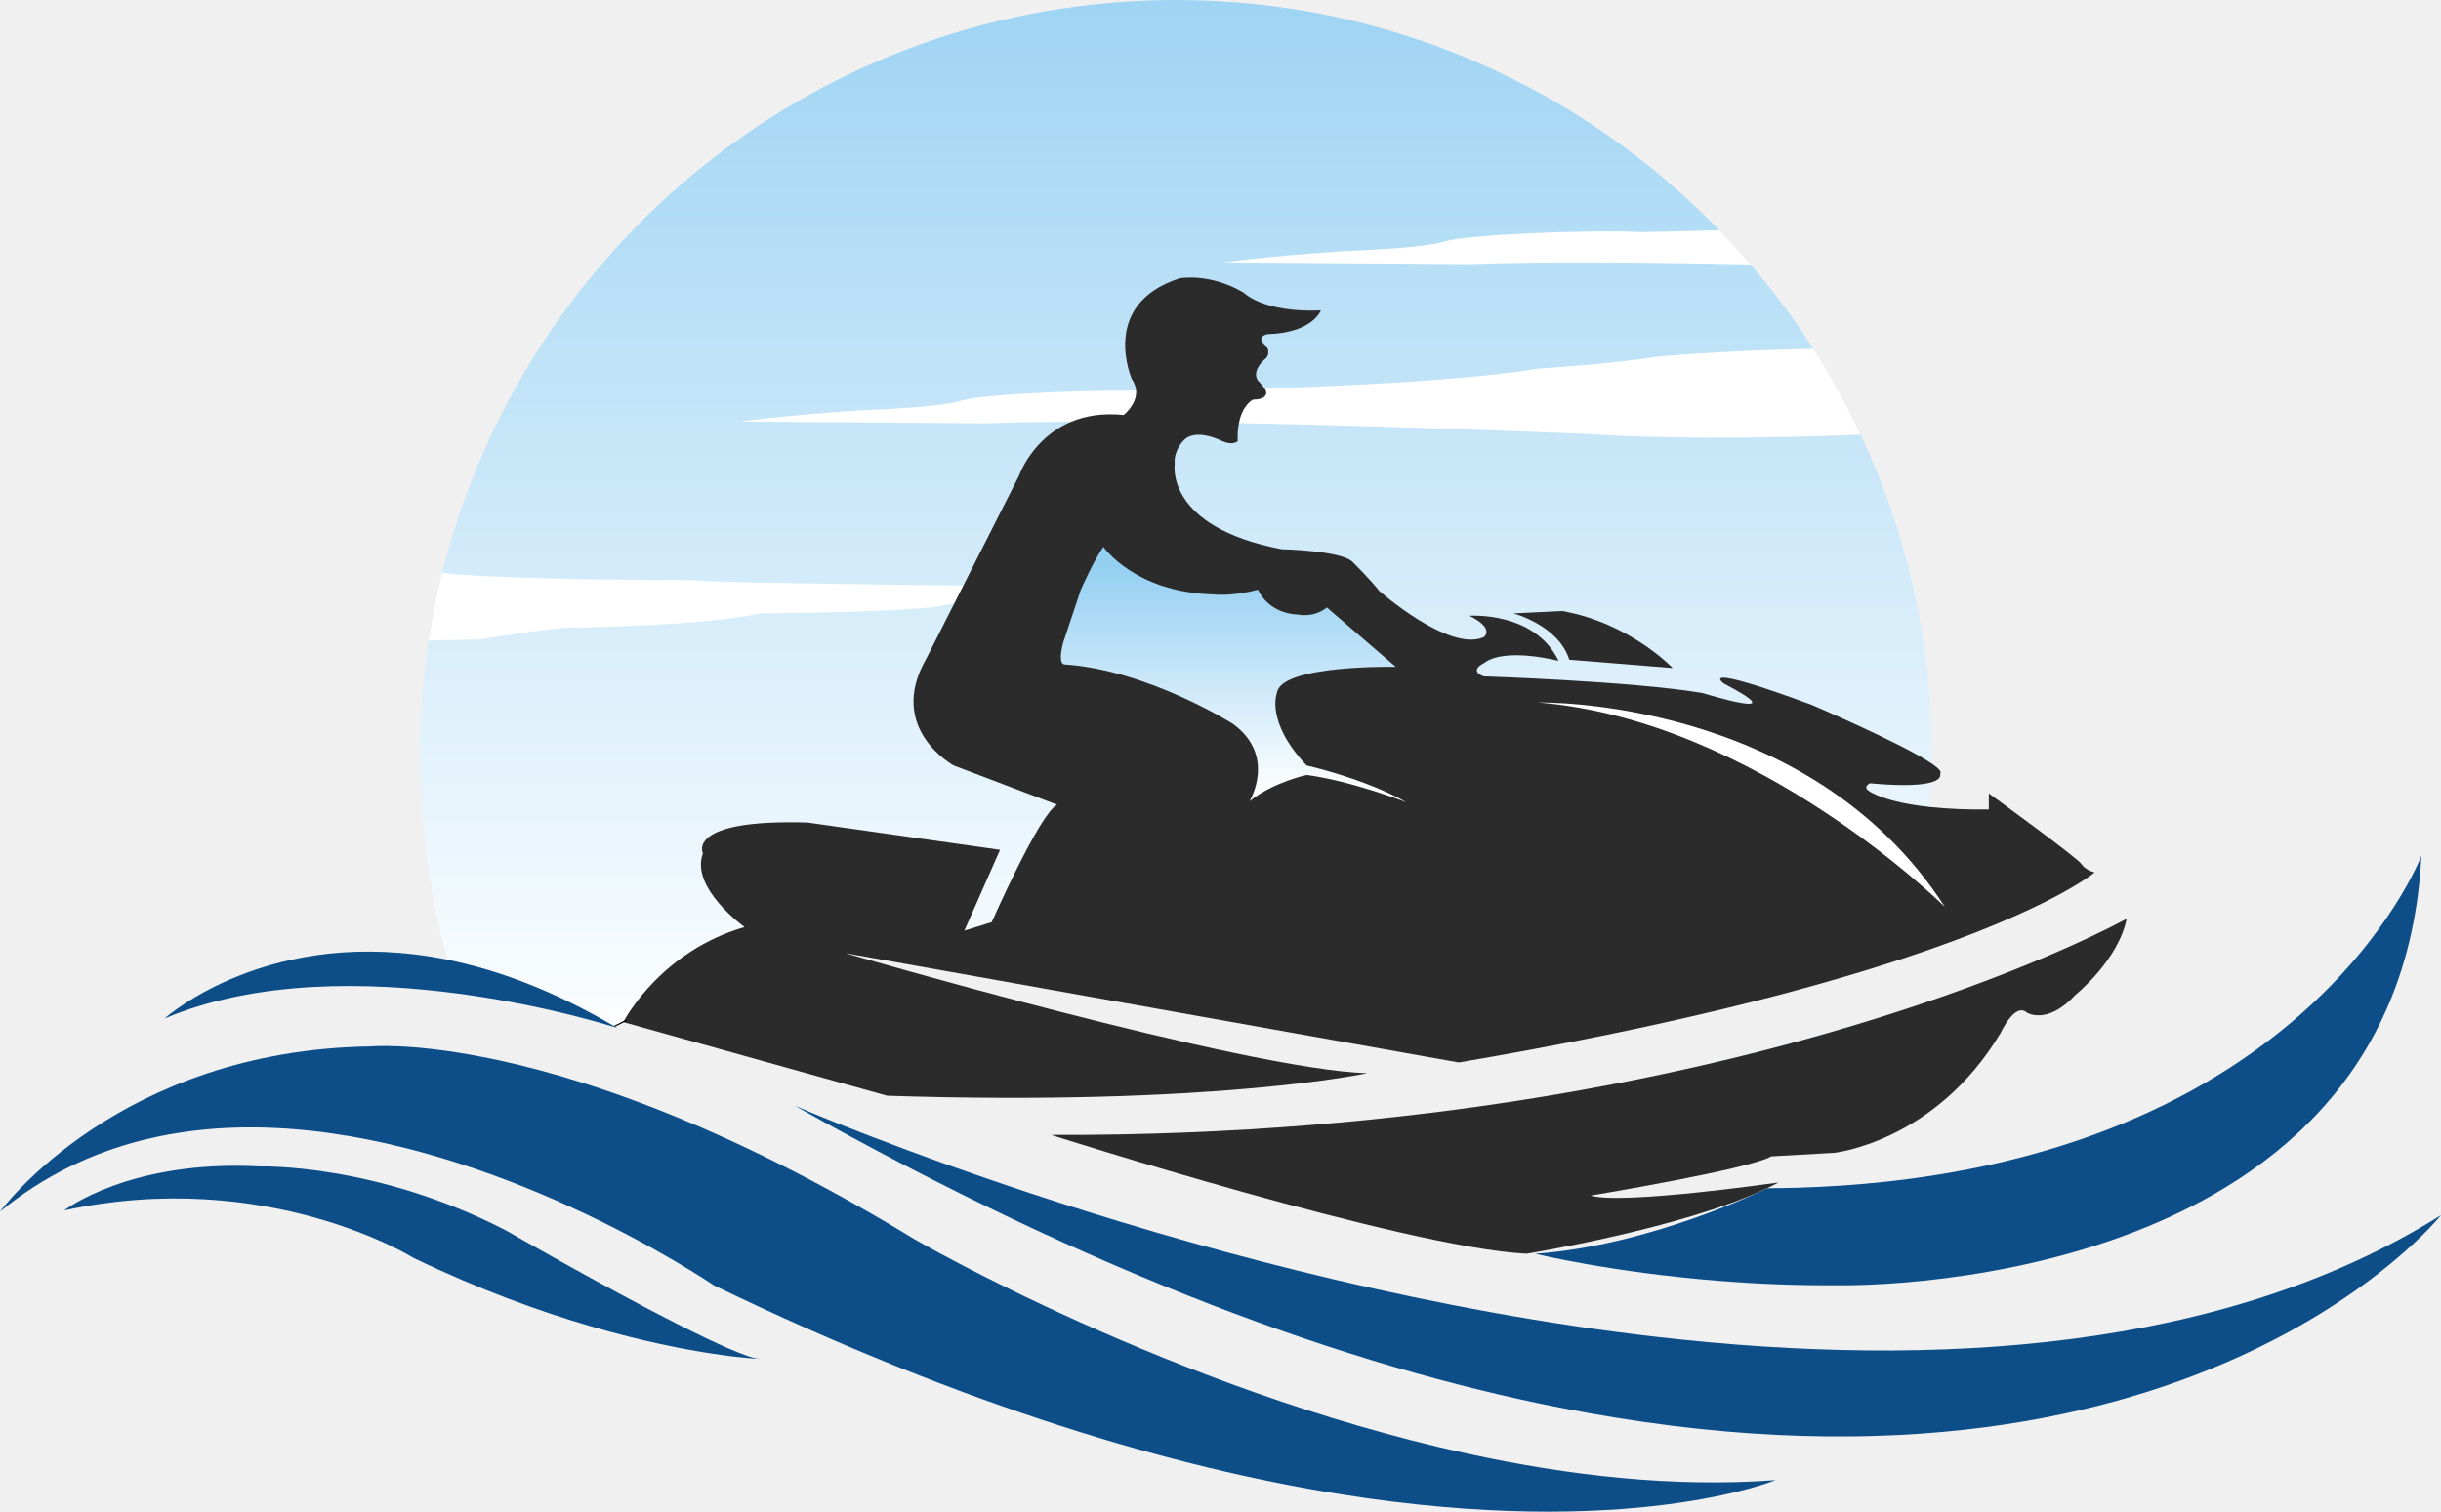
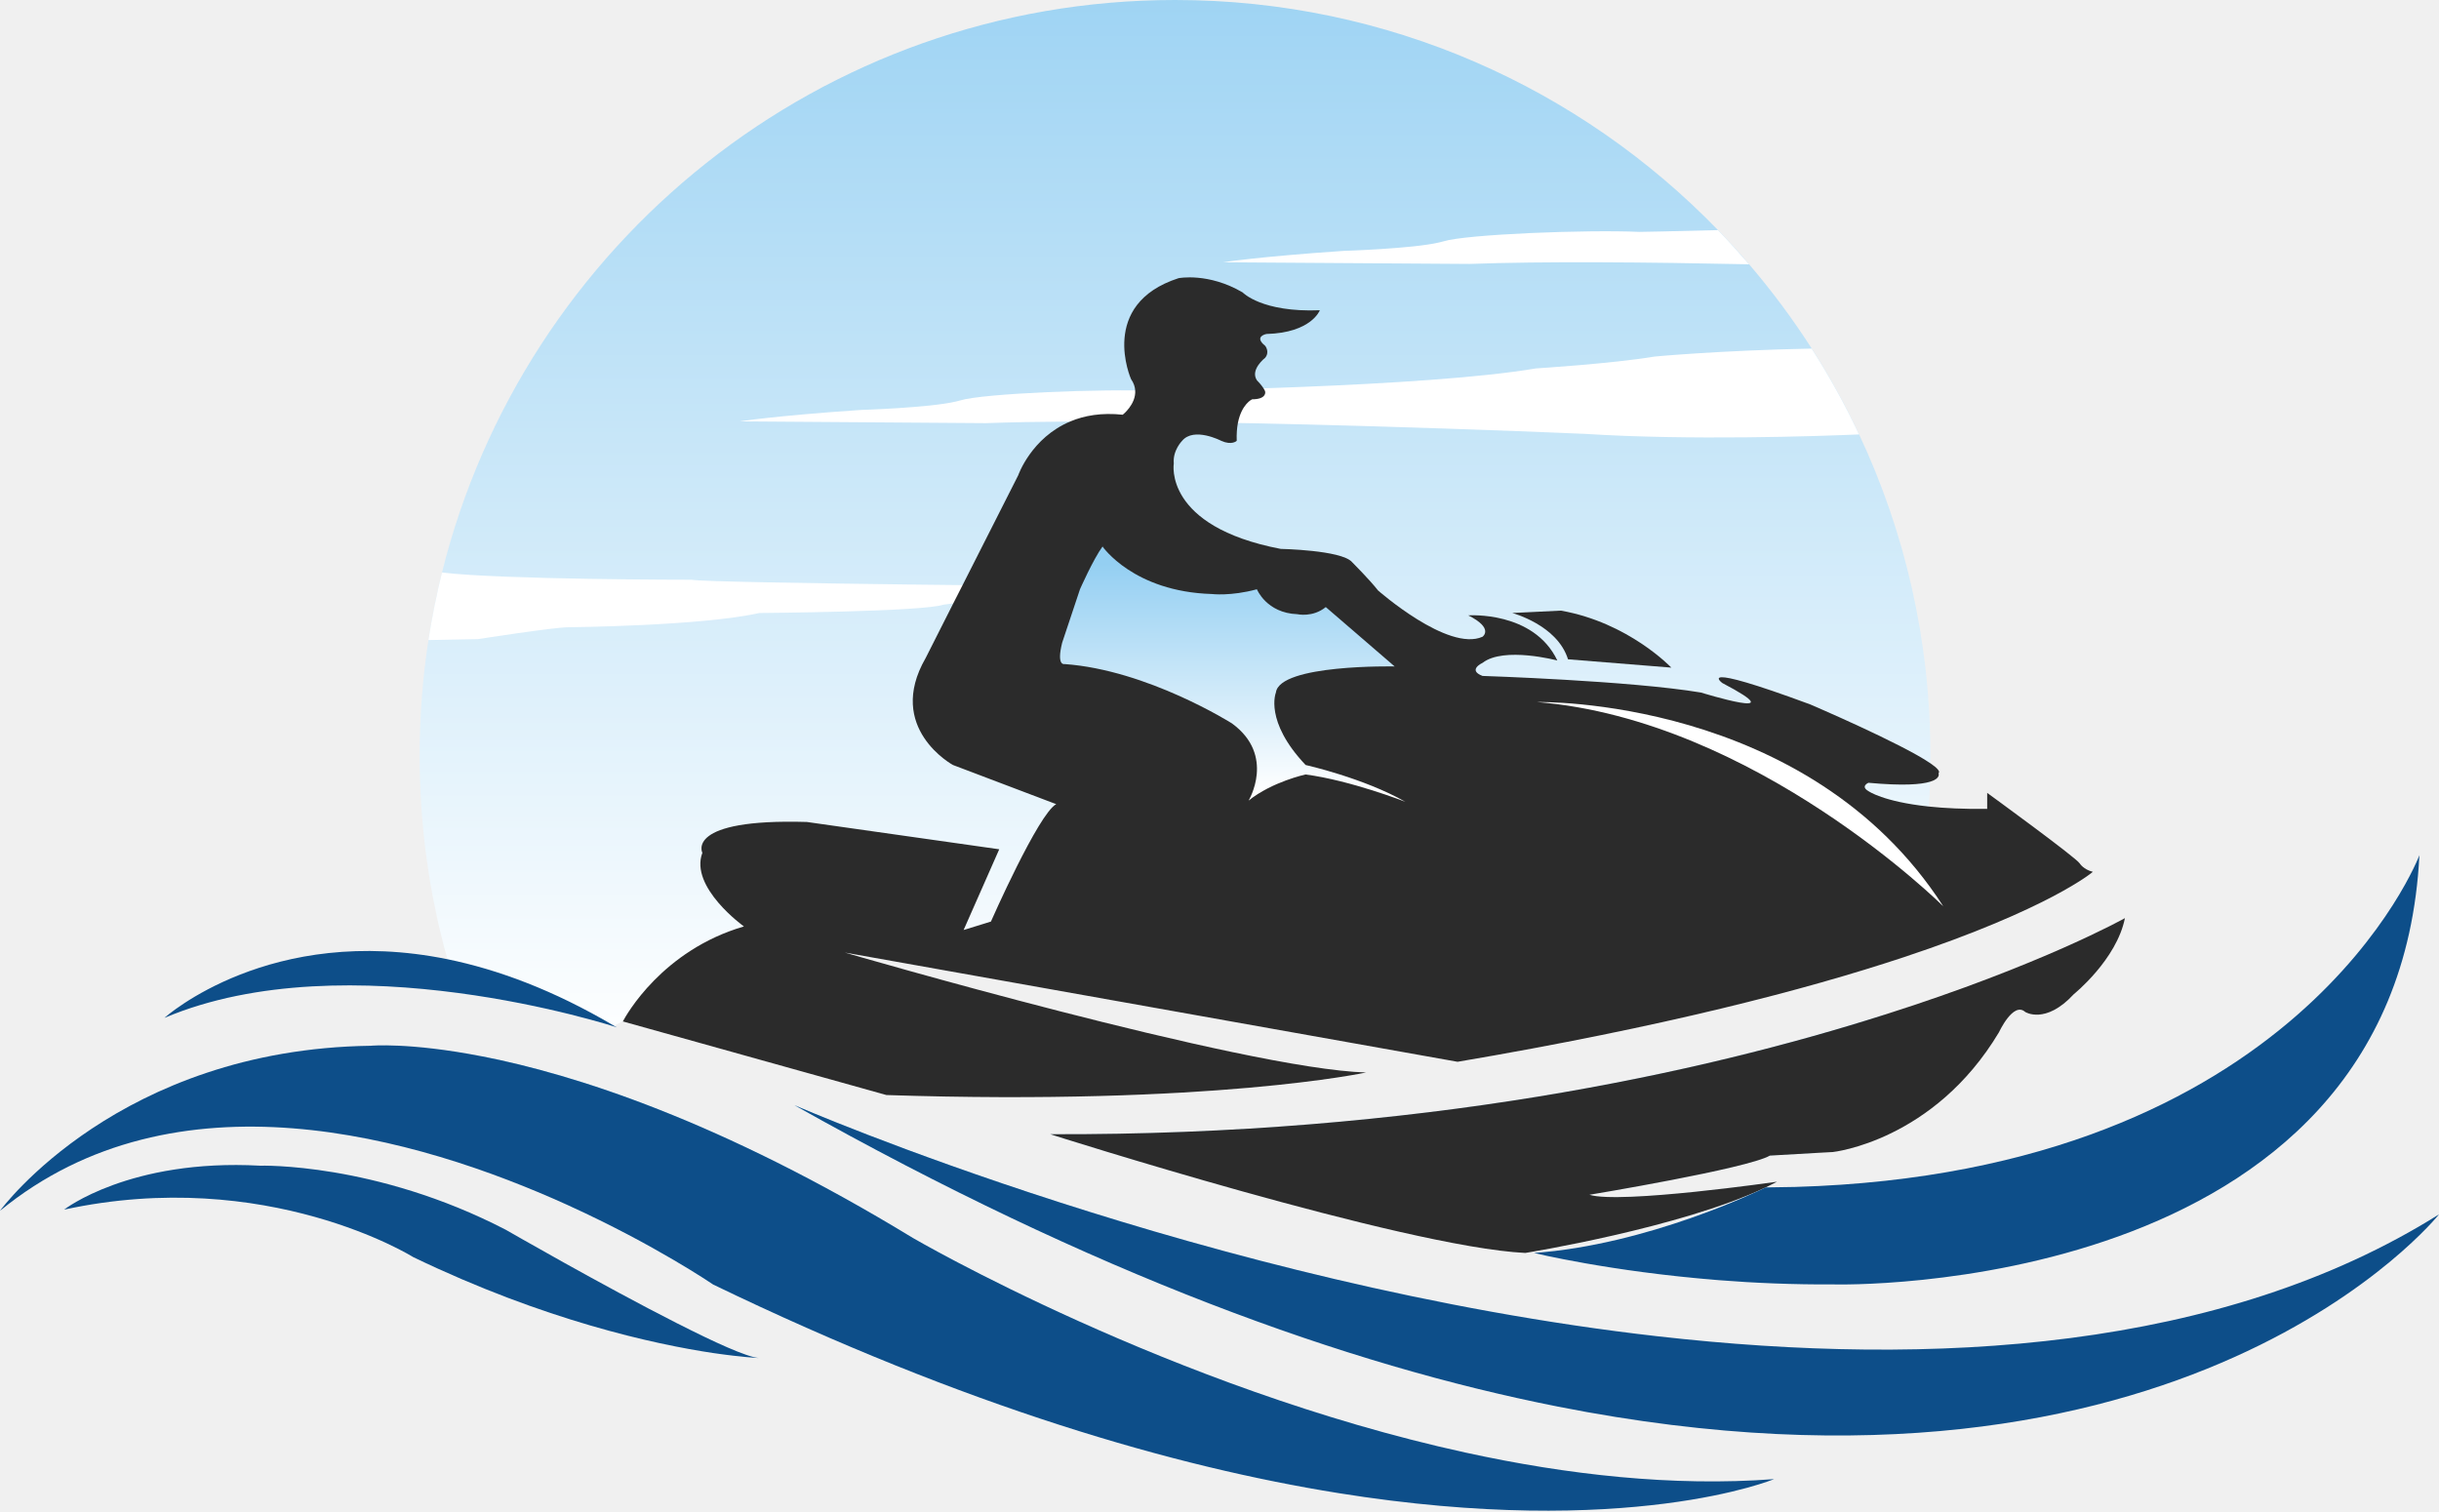
- <svg xmlns="http://www.w3.org/2000/svg" xmlns:xlink="http://www.w3.org/1999/xlink" viewBox="0 0 2053.98 1272.39">
+ <svg xmlns="http://www.w3.org/2000/svg" width="2054" height="1273" viewBox="0 0 2054 1273" fill="none">
+   <path d="M570.3 1114.6C601.7 1130.5 628.7 1142.8 639 1143.8C639 1143.8 625.2 1143.2 600.6 1139.6C590.2 1131.6 580.1 1123.2 570.3 1114.6Z" fill="url(#paint0_linear_328_13)" />
+   <path d="M769 1042.8C769 1042.8 985.8 1169.2 1234.5 1223.5C1200 1237.9 1164 1249.4 1126.7 1257.5C989.7 1235.5 814.3 1185.2 600.6 1081.9C600.6 1081.9 551.8 1048.5 478.6 1015.2C449.8 976.5 425.4 934.4 405.9 889.7C483.2 904.7 606.4 943.7 769 1042.8Z" fill="url(#paint1_linear_328_13)" />
+   <path d="M669 930.8C672.1 932.2 1018.7 1082.7 1396.1 1125.5C1369.8 1147.4 1341.6 1167.3 1311.9 1184.7C1134.5 1149.7 921.6 1073 669 930.8Z" fill="url(#paint2_linear_328_13)" />
+   <path d="M1490.5 973.3C1471.5 984.3 1338.5 1006.3 1338.5 1006.3C1364.5 1014.3 1496.5 995.3 1496.5 995.3C1493.5 996.9 1490.3 998.5 1487 1000.1C1495.4 1000 1503.6 999.9 1511.7 999.7C1492.3 1027.6 1470.6 1053.8 1447.1 1078.2C1355.4 1070.9 1291.8 1055.3 1291.8 1055.3C1387 1048.5 1481 1003.1 1486.7 1000.2C1414.9 1034.3 1284.5 1055.3 1284.5 1055.3C1182.5 1050.3 884.5 955.3 884.5 955.3C1194.9 956.4 1433.3 903.6 1587.2 854.6C1572.2 895.5 1553.2 934.5 1530.5 971L1490.5 973.3Z" fill="url(#paint3_linear_328_13)" />
+   <path d="M1625.7 636.2C1625.7 638.4 1625.7 640.7 1625.7 642.9C1625.7 648.1 1625.5 653.3 1625.4 658.4C1625.2 665.4 1624.8 672.4 1624.3 679.3C1623 698.8 1620.8 718.1 1617.8 737.1C1617.4 739.7 1616.9 742.4 1616.5 745C1612.9 765.8 1608.3 786.3 1602.7 806.4C1520.9 833.5 1400.8 864.9 1227.5 894.3L711.5 802.3C711.5 802.3 1047.5 900.3 1150.5 903.3C1150.5 903.3 1021.5 931.3 746.5 922.3L524.5 860.3C524.5 860.3 524.6 860.2 524.7 860L517.1 863.9C517.9 864.4 518.7 864.8 519.5 865.3C518.3 864.9 461.5 846.4 385.5 836.3C382.4 826.9 379.5 817.5 376.8 807.9C361.5 753.3 353.4 695.7 353.4 636.2C353.4 603.2 355.9 570.8 360.8 539.2C363.8 520 367.6 501 372.2 482.3C441 205.3 691.3 0 989.6 0C1169 0 1331.1 74.3 1446.8 193.8C1455.8 203.1 1464.6 212.7 1473 222.6C1492.1 244.9 1509.8 268.7 1525.7 293.5C1540.5 316.6 1553.9 340.8 1565.6 365.8C1604.2 447.9 1625.7 539.5 1625.7 636.2Z" fill="url(#paint4_linear_328_13)" />
+   <path d="M956.5 494.3L874.5 501.3C853.5 501.3 794.5 509.3 794.5 509.3C776.5 515.3 639.5 516.3 639.5 516.3C590.5 527.3 478.5 528.3 478.5 528.3C466.5 528.3 402.5 538.3 402.5 538.3L360.8 539.1C363.8 519.9 367.6 500.9 372.2 482.2C422.7 488.3 582.5 488.3 582.5 488.3C596.5 491.3 956.5 494.3 956.5 494.3Z" fill="white" />
+   <path d="M1565.6 365.9C1530.4 367.4 1423.7 371.1 1334.3 365.4C1334.3 365.4 991.5 350.4 830.5 356.4L623 354.9C623 354.9 651.5 350.3 724.5 345.3C724.5 345.3 782.6 343.5 805 338.2C806.3 337.9 807.4 337.6 808.5 337.3C827.5 331.3 929.5 327.3 973.5 329.3C973.5 329.3 1199.5 326.3 1293.5 310.3C1293.5 310.3 1357.5 306.3 1393.5 300.3C1393.5 300.3 1448.4 295.1 1525.7 293.6C1540.5 316.7 1553.8 340.8 1565.6 365.9Z" fill="white" />
+   <path d="M1473 222.6C1387.5 220.8 1299.2 220 1237.5 222.3L1030 220.9C1030 220.9 1058.5 216.3 1131.5 211.3C1131.5 211.3 1189.6 209.5 1212 204.2C1213.3 203.9 1214.4 203.6 1215.5 203.3C1234.5 197.3 1336.5 193.3 1380.5 195.3C1380.5 195.3 1407.5 194.9 1446.8 193.8C1455.8 203.1 1464.5 212.8 1473 222.6Z" fill="white" />
+   <path d="M1762.5 734.3C1762.5 734.3 1726.3 765.4 1602.7 806.4C1520.9 833.5 1400.8 864.9 1227.5 894.3L711.5 802.3C711.5 802.3 1047.5 900.3 1150.5 903.3C1150.5 903.3 1021.5 931.3 746.5 922.3L524.5 860.3C524.5 860.3 524.6 860.2 524.7 860C527.2 855.3 557.6 800.4 626.5 780.3C626.5 780.3 580.5 747.3 591.5 718.3C591.5 718.3 576.5 689.3 679.5 692.3L841.5 715.3L811.5 783.3L834.5 776.2C834.5 776.2 874.5 685.3 889.5 677.3L802.5 644.3C802.5 644.3 745.5 613.3 779.5 554.3L802.8 508.2L810.6 492.9L857.5 400.3C857.5 400.3 868.4 368.7 901.5 354.9C913.2 350 927.7 347.4 945.5 349.3C945.5 349.3 956.8 340.5 956 328.8C955.8 325.8 954.8 322.6 952.5 319.3C952.5 319.3 924.5 256.3 992.5 234.3C992.5 234.3 1017.5 229.3 1046.5 246.3C1046.5 246.3 1062.5 263.3 1111.5 261.3C1111.5 261.3 1104.5 280.3 1066.5 281.3C1066.5 281.3 1055.5 283.3 1065.5 291.3C1065.5 291.3 1069.5 296.3 1065.5 301.3C1065.5 301.3 1052.5 311.3 1058.5 320.3C1058.5 320.3 1062.1 323.9 1064.1 327.1C1064.9 328.3 1065.5 329.5 1065.5 330.3C1065.5 330.3 1066.5 336.3 1054.5 336.3C1054.5 336.3 1045.7 340.1 1042.5 356.2C1041.7 360.4 1041.3 365.4 1041.5 371.3C1041.5 371.3 1037.5 375.3 1028.5 371.3C1028.5 371.3 1005.5 359.3 995.5 371.3C995.5 371.3 987.5 379.3 988.5 390.3C988.5 390.3 979.5 443.3 1078.5 462.3C1078.5 462.3 1129.5 463.3 1138.5 473.3C1138.5 473.3 1153.5 488.3 1160.5 497.3C1160.5 497.3 1219.5 549.3 1248.5 536.3C1248.5 536.3 1258.5 529.3 1236.5 518.3C1236.5 518.3 1291.5 514.3 1311.5 556.3C1311.5 556.3 1266.5 544.3 1248.5 558.3C1248.5 558.3 1235.5 564.3 1248.5 569.3C1248.5 569.3 1372.5 573.3 1432.5 583.3C1432.5 583.3 1513.5 608.3 1450.5 575.3C1450.5 575.3 1424.5 556.3 1524.5 593.3C1524.5 593.3 1601.4 626.2 1625.7 642.9C1631.4 646.8 1634.2 649.8 1632.5 651.3C1632.5 651.3 1634.7 655.6 1625.4 658.4C1617.9 660.7 1603 662 1573.5 659.3C1573.5 659.3 1566.5 662.3 1573.5 666.3C1573.5 666.3 1585.7 675.2 1624.3 679.3C1637.4 680.7 1653.7 681.5 1673.5 681.3V667.8C1673.5 667.8 1748.5 722.3 1751.5 727.3C1751.5 727.3 1754.5 732.3 1762.5 734.3Z" fill="#2B2B2B" />
+   <path d="M1273.5 516.3C1273.5 516.3 1311.5 526.3 1320.5 555.3L1407.5 562.3C1407.5 562.3 1371.5 524.3 1314.5 514.3L1273.5 516.3Z" fill="#2B2B2B" />
+   <path d="M1183.5 675.3C1183.5 675.3 1137.5 657.3 1099.5 652.3C1099.5 652.3 1071.5 658.3 1051.5 674.3C1051.5 674.3 1074.5 636.3 1037.5 609.3C1037.5 609.3 966.5 564.3 896.5 559.3C896.5 559.3 889.5 561.3 894.5 541.3L909.5 496.3C909.5 496.3 920.5 471.3 928.5 460.3C928.5 460.3 954.5 498.3 1020.5 500.3C1020.5 500.3 1036.5 502.3 1058.5 496.3C1058.5 496.3 1066.5 516.3 1092.5 517.3C1092.5 517.3 1105.5 520.3 1116.5 511.3L1174.5 561.3C1174.5 561.3 1077.5 559.3 1074.5 583.3C1074.5 583.3 1064.5 607.3 1099.5 644.3C1099.5 644.3 1148.5 655.3 1183.5 675.3Z" fill="url(#paint5_linear_328_13)" />
+   <path d="M1636.5 763.3C1636.5 763.3 1478.5 606.3 1294.5 591.3C1294.5 591.3 1522.5 586.3 1636.5 763.3Z" fill="white" />
+   <path d="M1789.5 773.3C1782.5 808.3 1746.5 837.3 1746.5 837.3C1722.5 863.3 1705.5 852.3 1705.5 852.3C1695.5 843.3 1683.5 869.3 1683.5 869.3C1628.5 961.3 1543.5 970.3 1543.5 970.3L1530.6 971L1490.5 973.3C1471.5 984.3 1338.5 1006.3 1338.5 1006.3C1364.5 1014.3 1496.5 995.3 1496.5 995.3C1493.5 996.9 1490.3 998.5 1487 1000.1C1487 1000.1 1487 1000.1 1486.9 1000.1C1486.8 1000.1 1486.8 1000.2 1486.7 1000.2C1414.9 1034.3 1284.5 1055.3 1284.5 1055.3C1182.5 1050.3 884.5 955.3 884.5 955.3C1194.9 956.4 1433.3 903.6 1587.2 854.6C1719.5 812.6 1789.5 773.3 1789.5 773.3Z" fill="#2B2B2B" />
+   <path d="M2037.5 720.3C2018.5 1094.3 1545 1081.8 1545 1081.8C1510.2 1082 1477.1 1080.6 1447.1 1078.2C1355.4 1070.9 1291.8 1055.3 1291.8 1055.3C1387 1048.5 1481 1003.1 1486.7 1000.2C1486.8 1000.2 1486.9 1000.1 1486.9 1000.1H1487C1495.4 1000 1503.6 999.9 1511.7 999.7C1936.8 987.4 2037.5 720.3 2037.5 720.3Z" fill="#0D4E89" />
+   <path d="M2054 1022.8C2054 1022.8 1841.8 1289.4 1311.9 1184.7C1134.5 1149.7 921.5 1073 669 930.8C672.1 932.2 1018.7 1082.7 1396.1 1125.5C1628 1151.8 1871.4 1137.4 2054 1022.8Z" fill="#0D4E89" />
+   <path d="M1494 1245.8C1494 1245.8 1371.6 1296.8 1126.7 1257.5C989.7 1235.5 814.3 1185.2 600.6 1081.9C600.6 1081.9 551.8 1048.5 478.6 1015.2C350.5 957 147.6 898.9 0 1019.8C1.5 1017.7 100.6 883.8 312 880.8C312 880.8 344.4 877.7 405.9 889.7C483.2 904.8 606.4 943.7 769 1042.8C769 1042.8 985.8 1169.2 1234.5 1223.5C1319.7 1242.1 1408.7 1252.2 1494 1245.8Z" fill="#0D4E89" />
+   <path d="M639 1143.8C639 1143.8 625.2 1143.2 600.6 1139.6C551.3 1132.2 458.8 1112.2 348 1058.8C348 1058.8 225 981.8 54 1018.8C54 1018.8 109 975.8 219 981.8C219 981.8 316 978.8 426 1035.8C426 1035.8 507.2 1082.6 570.3 1114.6C601.7 1130.6 628.7 1142.8 639 1143.8Z" fill="#0D4E89" />
+   <path d="M519.5 865.3C518.3 864.9 461.5 846.4 385.5 836.3C310.1 826.3 215.8 824.6 138.5 857.3C139.6 856.3 227.9 777.6 376.8 807.9C418.9 816.5 465.8 833.7 517 863.9C517.8 864.3 518.6 864.8 519.5 865.3Z" fill="#0D4E89" />
  <defs>
-     <style>.cls-1{fill:url(#Безымянный_градиент_6);}.cls-2{fill:url(#Безымянный_градиент_6-2);}.cls-3{fill:url(#Безымянный_градиент_6-3);}.cls-4{fill:url(#Безымянный_градиент_6-4);}.cls-5{fill:url(#Безымянный_градиент_6-5);}.cls-6{fill:#fff;}.cls-7{fill:#2b2b2b;}.cls-8{fill:url(#Безымянный_градиент_6-6);}.cls-9{fill:#0d4e89;}.cls-10{fill:none;stroke:#000;stroke-miterlimit:10;}</style>
-     <linearGradient id="Безымянный_градиент_6" x1="604.64" y1="1143.8" x2="604.64" y2="1109.02" gradientUnits="userSpaceOnUse">
-       <stop offset="0.03" stop-color="#fff" />
-       <stop offset="0.93" stop-color="#94cff2" />
+     <linearGradient id="paint0_linear_328_13" x1="604.645" y1="1143.8" x2="604.645" y2="1109.02" gradientUnits="userSpaceOnUse">
+       <stop offset="0.033" stop-color="white" />
+       <stop offset="0.933" stop-color="#94CFF2" />
    </linearGradient>
-     <linearGradient id="Безымянный_градиент_6-2" x1="820.18" y1="1257.5" x2="820.18" y2="818.94" xlink:href="#Безымянный_градиент_6" />
-     <linearGradient id="Безымянный_градиент_6-3" x1="1032.55" y1="1184.71" x2="1032.55" y2="881.99" xlink:href="#Безымянный_градиент_6" />
-     <linearGradient id="Безымянный_градиент_6-4" x1="1235.84" y1="1078.17" x2="1235.84" y2="811.67" xlink:href="#Безымянный_градиент_6" />
-     <linearGradient id="Безымянный_градиент_6-5" x1="989.55" y1="924.08" x2="989.55" y2="-177.67" xlink:href="#Безымянный_градиент_6" />
-     <linearGradient id="Безымянный_градиент_6-6" x1="1038.08" y1="675.3" x2="1038.08" y2="460.3" xlink:href="#Безымянный_градиент_6" />
+     <linearGradient id="paint1_linear_328_13" x1="820.18" y1="1257.5" x2="820.18" y2="818.937" gradientUnits="userSpaceOnUse">
+       <stop offset="0.033" stop-color="white" />
+       <stop offset="0.933" stop-color="#94CFF2" />
+     </linearGradient>
+     <linearGradient id="paint2_linear_328_13" x1="1032.55" y1="1184.71" x2="1032.55" y2="881.994" gradientUnits="userSpaceOnUse">
+       <stop offset="0.033" stop-color="white" />
+       <stop offset="0.933" stop-color="#94CFF2" />
+     </linearGradient>
+     <linearGradient id="paint3_linear_328_13" x1="1235.84" y1="1078.17" x2="1235.84" y2="811.675" gradientUnits="userSpaceOnUse">
+       <stop offset="0.033" stop-color="white" />
+       <stop offset="0.933" stop-color="#94CFF2" />
+     </linearGradient>
+     <linearGradient id="paint4_linear_328_13" x1="989.555" y1="924.083" x2="989.555" y2="-177.67" gradientUnits="userSpaceOnUse">
+       <stop offset="0.033" stop-color="white" />
+       <stop offset="0.933" stop-color="#94CFF2" />
+     </linearGradient>
+     <linearGradient id="paint5_linear_328_13" x1="1038.08" y1="675.3" x2="1038.08" y2="460.3" gradientUnits="userSpaceOnUse">
+       <stop offset="0.033" stop-color="white" />
+       <stop offset="0.933" stop-color="#94CFF2" />
+     </linearGradient>
  </defs>
-   <g id="Слой_2" data-name="Слой 2">
-     <g id="Слой_1-2" data-name="Слой 1">
-       <path class="cls-1" d="M570.31,1114.63c31.41,15.92,58.37,28.17,68.67,29.17,0,0-13.85-.55-38.44-4.24Q585,1127.55,570.31,1114.63Z" />
-       <path class="cls-2" d="M769,1042.8s216.83,126.44,465.48,180.67a630.72,630.72,0,0,1-107.76,34c-137-22-312.37-72.3-526.07-175.65,0,0-48.78-33.35-122-66.65a635.43,635.43,0,0,1-72.7-125.54C483.18,904.72,606.39,943.69,769,1042.8Z" />
-       <path class="cls-3" d="M669,930.81c3.15,1.37,349.74,151.87,727.1,194.67a636.32,636.32,0,0,1-84.18,59.23h0C1134.53,1149.66,921.55,1073,669,930.81Z" />
-       <path class="cls-4" d="M1490.48,973.3c-19,11-152,33-152,33,26,8,158-11,158-11q-4.56,2.44-9.53,4.81,12.54-.08,24.73-.42a638.42,638.42,0,0,1-64.61,78.48c-91.67-7.27-155.34-22.87-155.34-22.87,95.21-6.78,189.21-52.24,194.94-55.06-71.84,34.09-202.19,55.06-202.19,55.06-102-5-400-100-400-100,310.4,1.08,548.75-51.68,702.73-100.65A633.45,633.45,0,0,1,1530.55,971Z" />
-       <path class="cls-5" d="M1625.72,636.16q0,3.36,0,6.7-.08,7.8-.34,15.54-.36,10.5-1.06,20.9-2,29.26-6.51,57.77c-.43,2.64-.87,5.29-1.32,7.92q-5.39,31.23-13.75,61.36c-81.82,27.09-201.94,58.47-375.22,87.95l-516-92s336,98,439,101c0,0-129,28-404,19l-222-62,.17-.32L517,863.85l2.43,1.44c-1.21-.39-58-18.92-134-29q-4.65-14.07-8.67-28.42a641.94,641.94,0,0,1-16.09-268.75q4.42-28.87,11.4-56.88C441,205.26,691.28,0,989.56,0,1169,0,1331.1,74.3,1446.75,193.81q13.55,14,26.24,28.81a633.94,633.94,0,0,1,152.73,413.54Z" />
-       <path class="cls-6" d="M956.48,494.3l-82,7c-21,0-80,8-80,8-18,6-155,7-155,7-49,11-161,12-161,12-12,0-76,10-76,10l-41.74.82q4.42-28.87,11.4-56.88c50.54,6.06,210.34,6.06,210.34,6.06C596.48,491.3,956.48,494.3,956.48,494.3Z" />
-       <path class="cls-6" d="M1565.6,365.85c-35.17,1.5-141.92,5.2-231.34-.55,0,0-342.78-15-503.78-9L623,354.88s28.5-4.58,101.5-9.58c0,0,58.15-1.79,80.53-7.06,1.28-.3,2.44-.62,3.47-.94,19-6,121-10,165-8,0,0,226-3,320-19,0,0,64-4,100-10,0,0,54.92-5.23,132.2-6.74A633.29,633.29,0,0,1,1565.6,365.85Z" />
-       <path class="cls-6" d="M1473,222.62c-85.52-1.84-173.85-2.62-235.51-.32L1030,220.88s28.5-4.58,101.5-9.58c0,0,58.15-1.79,80.53-7.06,1.28-.3,2.44-.62,3.47-.94,19-6,121-10,165-8,0,0,27-.36,66.27-1.49Q1460.3,207.8,1473,222.62Z" />
-       <path class="cls-7" d="M1762.48,734.3s-36.2,31.13-159.78,72.05c-81.82,27.09-201.94,58.47-375.22,87.95l-516-92s336,98,439,101c0,0-129,28-404,19l-222-62,.17-.32c2.49-4.68,32.92-59.58,101.83-79.68,0,0-46-33-35-62,0,0-15-29,88-26l162,23-30,68,23-7.11s40-90.89,55-98.89l-87-33s-57-31-23-90l23.35-46.1,7.77-15.35,46.88-92.55s10.91-31.65,44-45.36c11.71-4.86,26.21-7.47,44-5.64,0,0,11.34-8.82,10.51-20.46a19,19,0,0,0-3.51-9.54s-28-63,40-85c0,0,25-5,54,12,0,0,16,17,65,15,0,0-7,19-45,20,0,0-11,2-1,10,0,0,4,5,0,10,0,0-13,10-7,19a50.71,50.71,0,0,1,5.64,6.76,7,7,0,0,1,1.36,3.24s1,6-11,6c0,0-8.82,3.78-12,19.85a67.06,67.06,0,0,0-1,15.15s-4,4-13,0c0,0-23-12-33,0,0,0-8,8-7,19,0,0-9,53,90,72,0,0,51,1,60,11,0,0,15,15,22,24,0,0,59,52,88,39,0,0,10-7-12-18,0,0,55-4,75,38,0,0-45-12-63,2,0,0-13,6,0,11,0,0,124,4,184,14,0,0,81,25,18-8,0,0-26-19,74,18,0,0,76.88,32.86,101.2,49.56,5.69,3.9,8.5,6.92,6.8,8.44,0,0,2.15,4.29-7.14,7.1-7.48,2.27-22.4,3.58-51.86.9,0,0-7,3,0,7,0,0,12.23,8.89,50.8,13a414.8,414.8,0,0,0,49.2,2V667.8s75,54.5,78,59.5C1751.48,727.3,1754.48,732.3,1762.48,734.3Z" />
-       <path class="cls-7" d="M1273.48,516.3s38,10,47,39l87,7s-36-38-93-48Z" />
-       <path class="cls-8" d="M1183.48,675.3s-46-18-84-23c0,0-28,6-48,22,0,0,23-38-14-65,0,0-71-45-141-50,0,0-7,2-2-18l15-45s11-25,19-36c0,0,26,38,92,40,0,0,16,2,38-4,0,0,8,20,34,21,0,0,13,3,24-6l58,50s-97-2-100,22c0,0-10,24,25,61C1099.48,644.3,1148.48,655.3,1183.48,675.3Z" />
-       <path class="cls-6" d="M1636.48,763.3s-158-157-342-172C1294.48,591.3,1522.48,586.3,1636.48,763.3Z" />
-       <path class="cls-7" d="M1789.48,773.3c-7,35-43,64-43,64-24,26-41,15-41,15-10-9-22,17-22,17-55,92-140,101-140,101l-12.93.73-40.07,2.27c-19,11-152,33-152,33,26,8,158-11,158-11q-4.56,2.44-9.53,4.81l-.07,0-.21.1c-71.84,34.09-202.19,55.06-202.19,55.06-102-5-400-100-400-100,310.4,1.08,548.75-51.68,702.73-100.65C1719.46,812.58,1789.48,773.3,1789.48,773.3Z" />
-       <path class="cls-9" d="M2037.48,720.3c-19,374-492.5,361.5-492.5,361.5-34.81.25-67.86-1.24-97.91-3.63-91.67-7.27-155.34-22.87-155.34-22.87,95.21-6.78,189.21-52.24,194.94-55.06l.21-.1.07,0q12.54-.08,24.73-.42C1936.78,987.41,2037.48,720.3,2037.48,720.3Z" />
-       <path class="cls-9" d="M2054,1022.8s-212.17,266.62-742.06,161.91h0c-177.38-35-390.36-111.7-642.91-253.9,3.15,1.37,349.74,151.87,727.1,194.67C1628,1151.78,1871.43,1137.41,2054,1022.8Z" />
-       <path class="cls-9" d="M1494,1245.8s-122.41,51-367.28,11.7c-137-22-312.37-72.3-526.07-175.65,0,0-48.78-33.35-122-66.65C350.51,957,147.6,898.92,0,1019.78c1.53-2.1,100.64-136,312-139,0,0,32.41-3.14,93.92,8.86,77.28,15.06,200.49,54,363.08,153.14,0,0,216.83,126.44,465.48,180.67C1319.71,1242.07,1408.7,1252.18,1494,1245.8Z" />
-       <path class="cls-9" d="M639,1143.8s-13.85-.55-38.44-4.24c-49.3-7.4-141.81-27.38-252.56-80.76,0,0-123-77-294-40,0,0,55-43,165-37,0,0,97-3,207,54,0,0,81.17,46.83,144.33,78.83C601.72,1130.55,628.68,1142.8,639,1143.8Z" />
-       <path class="cls-9" d="M519.46,865.29c-1.21-.39-58-18.92-134-29-75.42-10-169.69-11.7-247,21,1.15-1,89.38-79.72,238.34-49.42,42.08,8.56,89,25.82,140.2,56Z" />
-       <polyline class="cls-10" points="517.03 863.85 524.65 859.98 526.98 858.8" />
-     </g>
-   </g>
</svg>
